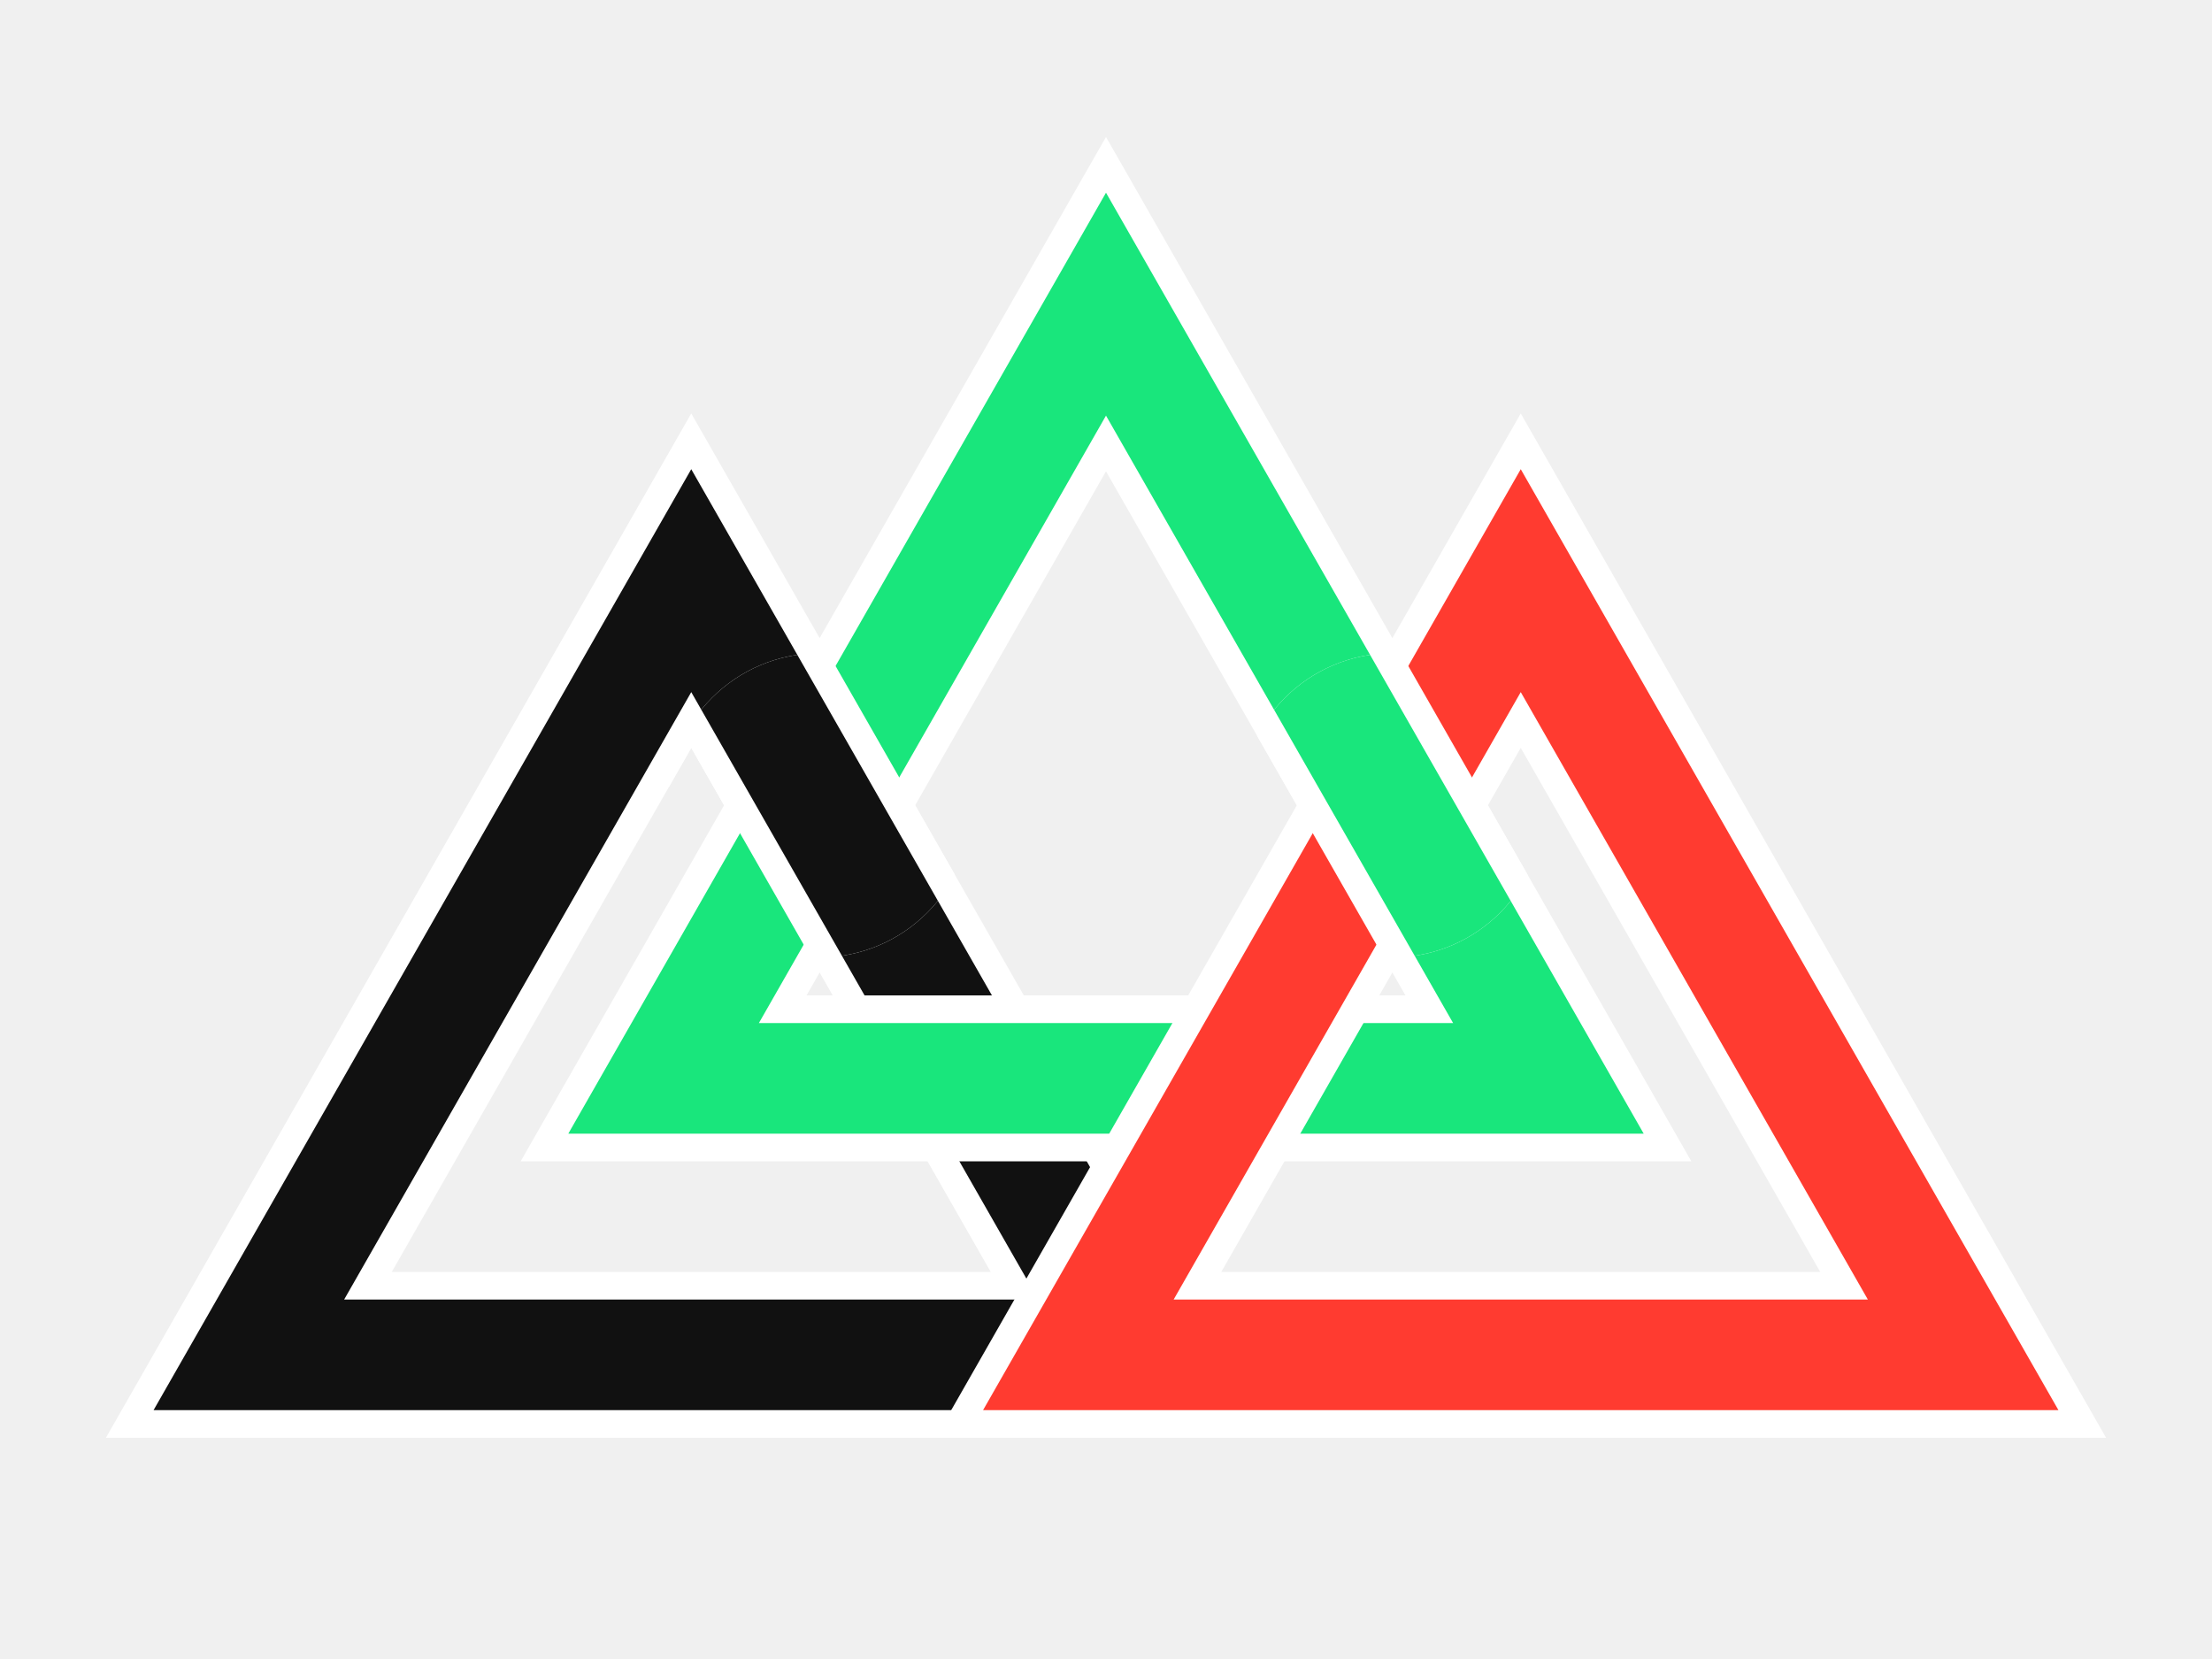
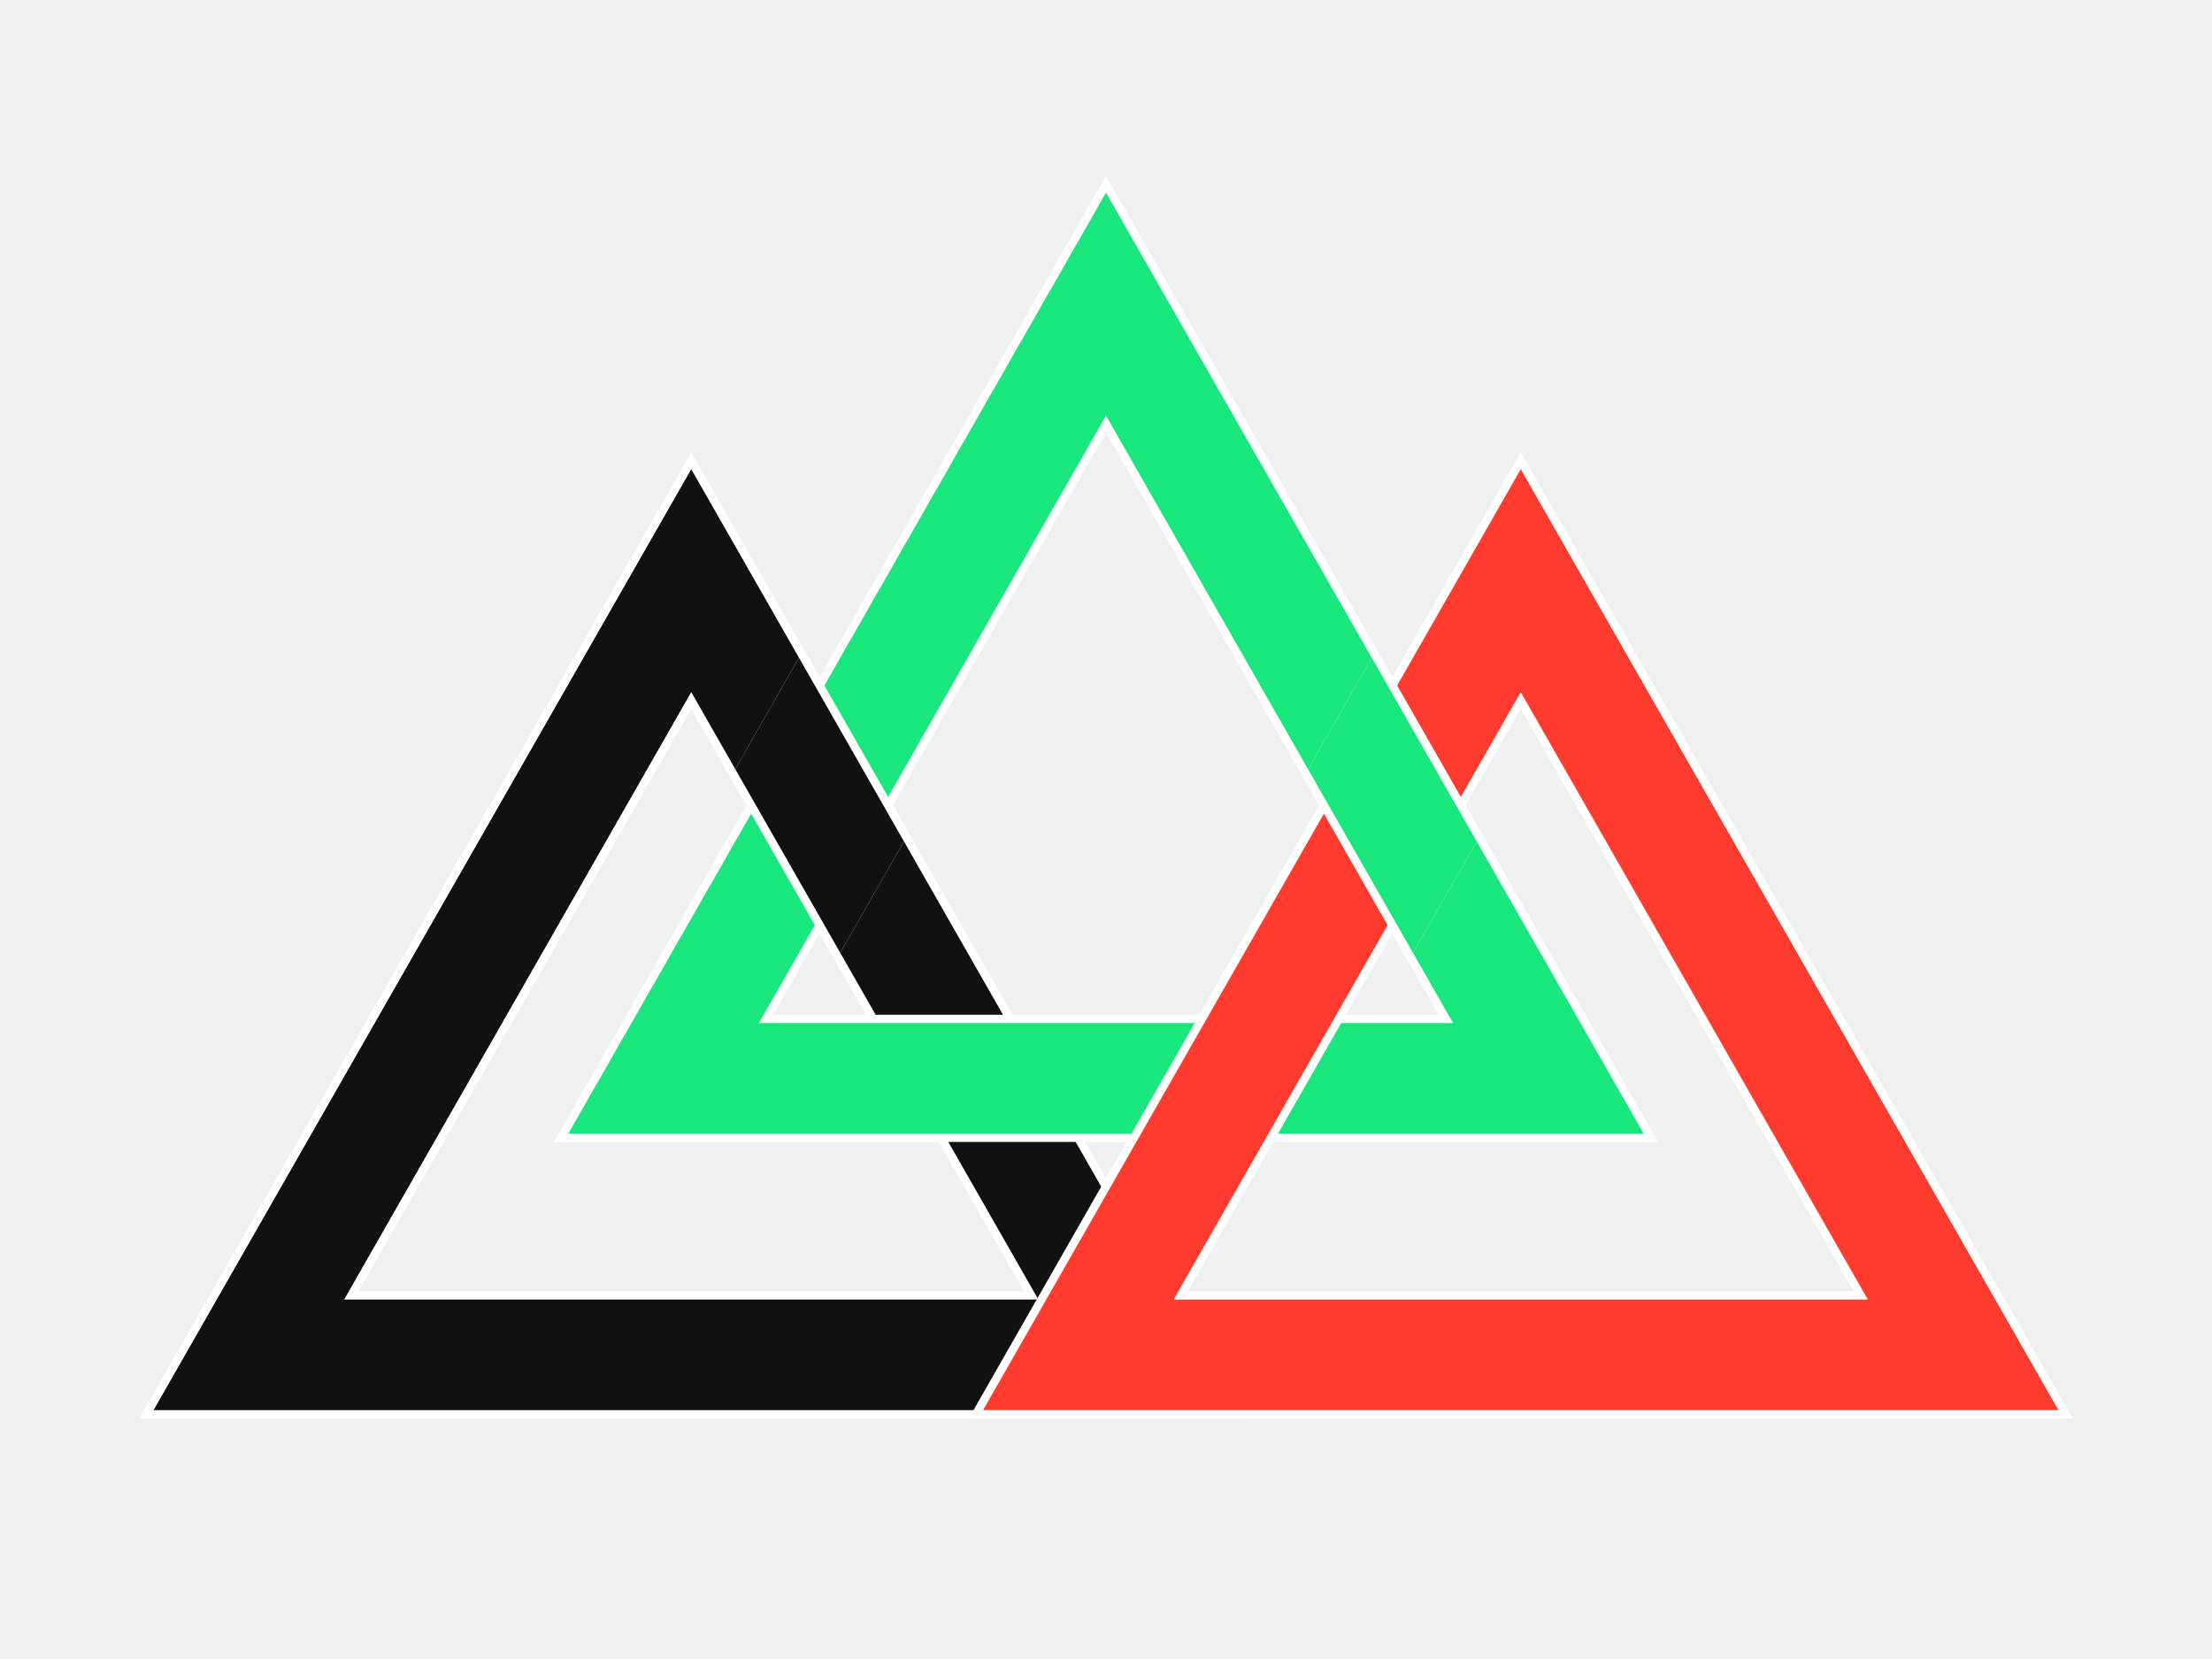
<svg xmlns="http://www.w3.org/2000/svg" viewBox="0 0 800 600" role="img" aria-label="3LAB">
  <defs>
-     <polygon id="tri" points="0,-280 -160,0 160,0" fill="none" />
-     <g id="t1">
-       <use href="#tri" transform="translate(250, 490)" />
-     </g>
-     <g id="t2">
-       <use href="#tri" transform="translate(400, 390)" />
-     </g>
-     <g id="t3">
-       <use href="#tri" transform="translate(550, 490)" />
-     </g>
-     <clipPath id="clip-t1-over-t2">
-       <circle cx="296.4" cy="291.25" r="55" />
+     <clipPath id="a">
+       <polygon points="302.2,347.55 245,314.75 290.6,234.95 347.8,267.75" />
    </clipPath>
-     <clipPath id="clip-t2-over-t3">
-       <circle cx="503.6" cy="291.25" r="55" />
+     <clipPath id="b">
+       <polygon points="509.4,347.55 452.2,314.75 497.8,234.95 555,267.75" />
    </clipPath>
  </defs>
-   <g stroke-linejoin="miter" stroke-linecap="butt" stroke-miterlimit="10">
-     <use href="#t1" stroke="#FFFFFF" stroke-width="60" />
-     <use href="#t1" stroke="#111111" stroke-width="40" />
-     <use href="#t2" stroke="#FFFFFF" stroke-width="60" />
-     <use href="#t2" stroke="#19E67C" stroke-width="40" />
-     <use href="#t3" stroke="#FFFFFF" stroke-width="60" />
-     <use href="#t3" stroke="#FF3B30" stroke-width="40" />
-     <use href="#t1" stroke="#FFFFFF" stroke-width="60" clip-path="url(#clip-t1-over-t2)" />
-     <use href="#t1" stroke="#111111" stroke-width="40" clip-path="url(#clip-t1-over-t2)" />
-     <use href="#t2" stroke="#FFFFFF" stroke-width="60" clip-path="url(#clip-t2-over-t3)" />
-     <use href="#t2" stroke="#19E67C" stroke-width="40" clip-path="url(#clip-t2-over-t3)" />
+   <g fill="none" stroke-linejoin="miter" stroke-linecap="butt" stroke-miterlimit="10">
+     <path d="M250 210L410 490L90 490Z" stroke="#FFFFFF" stroke-width="46" />
+     <path d="M250 210L410 490L90 490Z" stroke="#111111" stroke-width="40" />
+     <path d="M400 110L560 390L240 390Z" stroke="#FFFFFF" stroke-width="46" />
+     <path d="M400 110L560 390L240 390Z" stroke="#19E67C" stroke-width="40" />
+     <path d="M550 210L710 490L390 490Z" stroke="#FFFFFF" stroke-width="46" />
+     <path d="M550 210L710 490L390 490Z" stroke="#FF3B30" stroke-width="40" />
+     <g clip-path="url(#a)">
+       <path d="M250 210L410 490L90 490Z" stroke="#FFFFFF" stroke-width="46" />
+       <path d="M250 210L410 490L90 490Z" stroke="#111111" stroke-width="40" />
+     </g>
+     <g clip-path="url(#b)">
+       <path d="M400 110L560 390L240 390Z" stroke="#FFFFFF" stroke-width="46" />
+       <path d="M400 110L560 390L240 390Z" stroke="#19E67C" stroke-width="40" />
+     </g>
  </g>
</svg>
